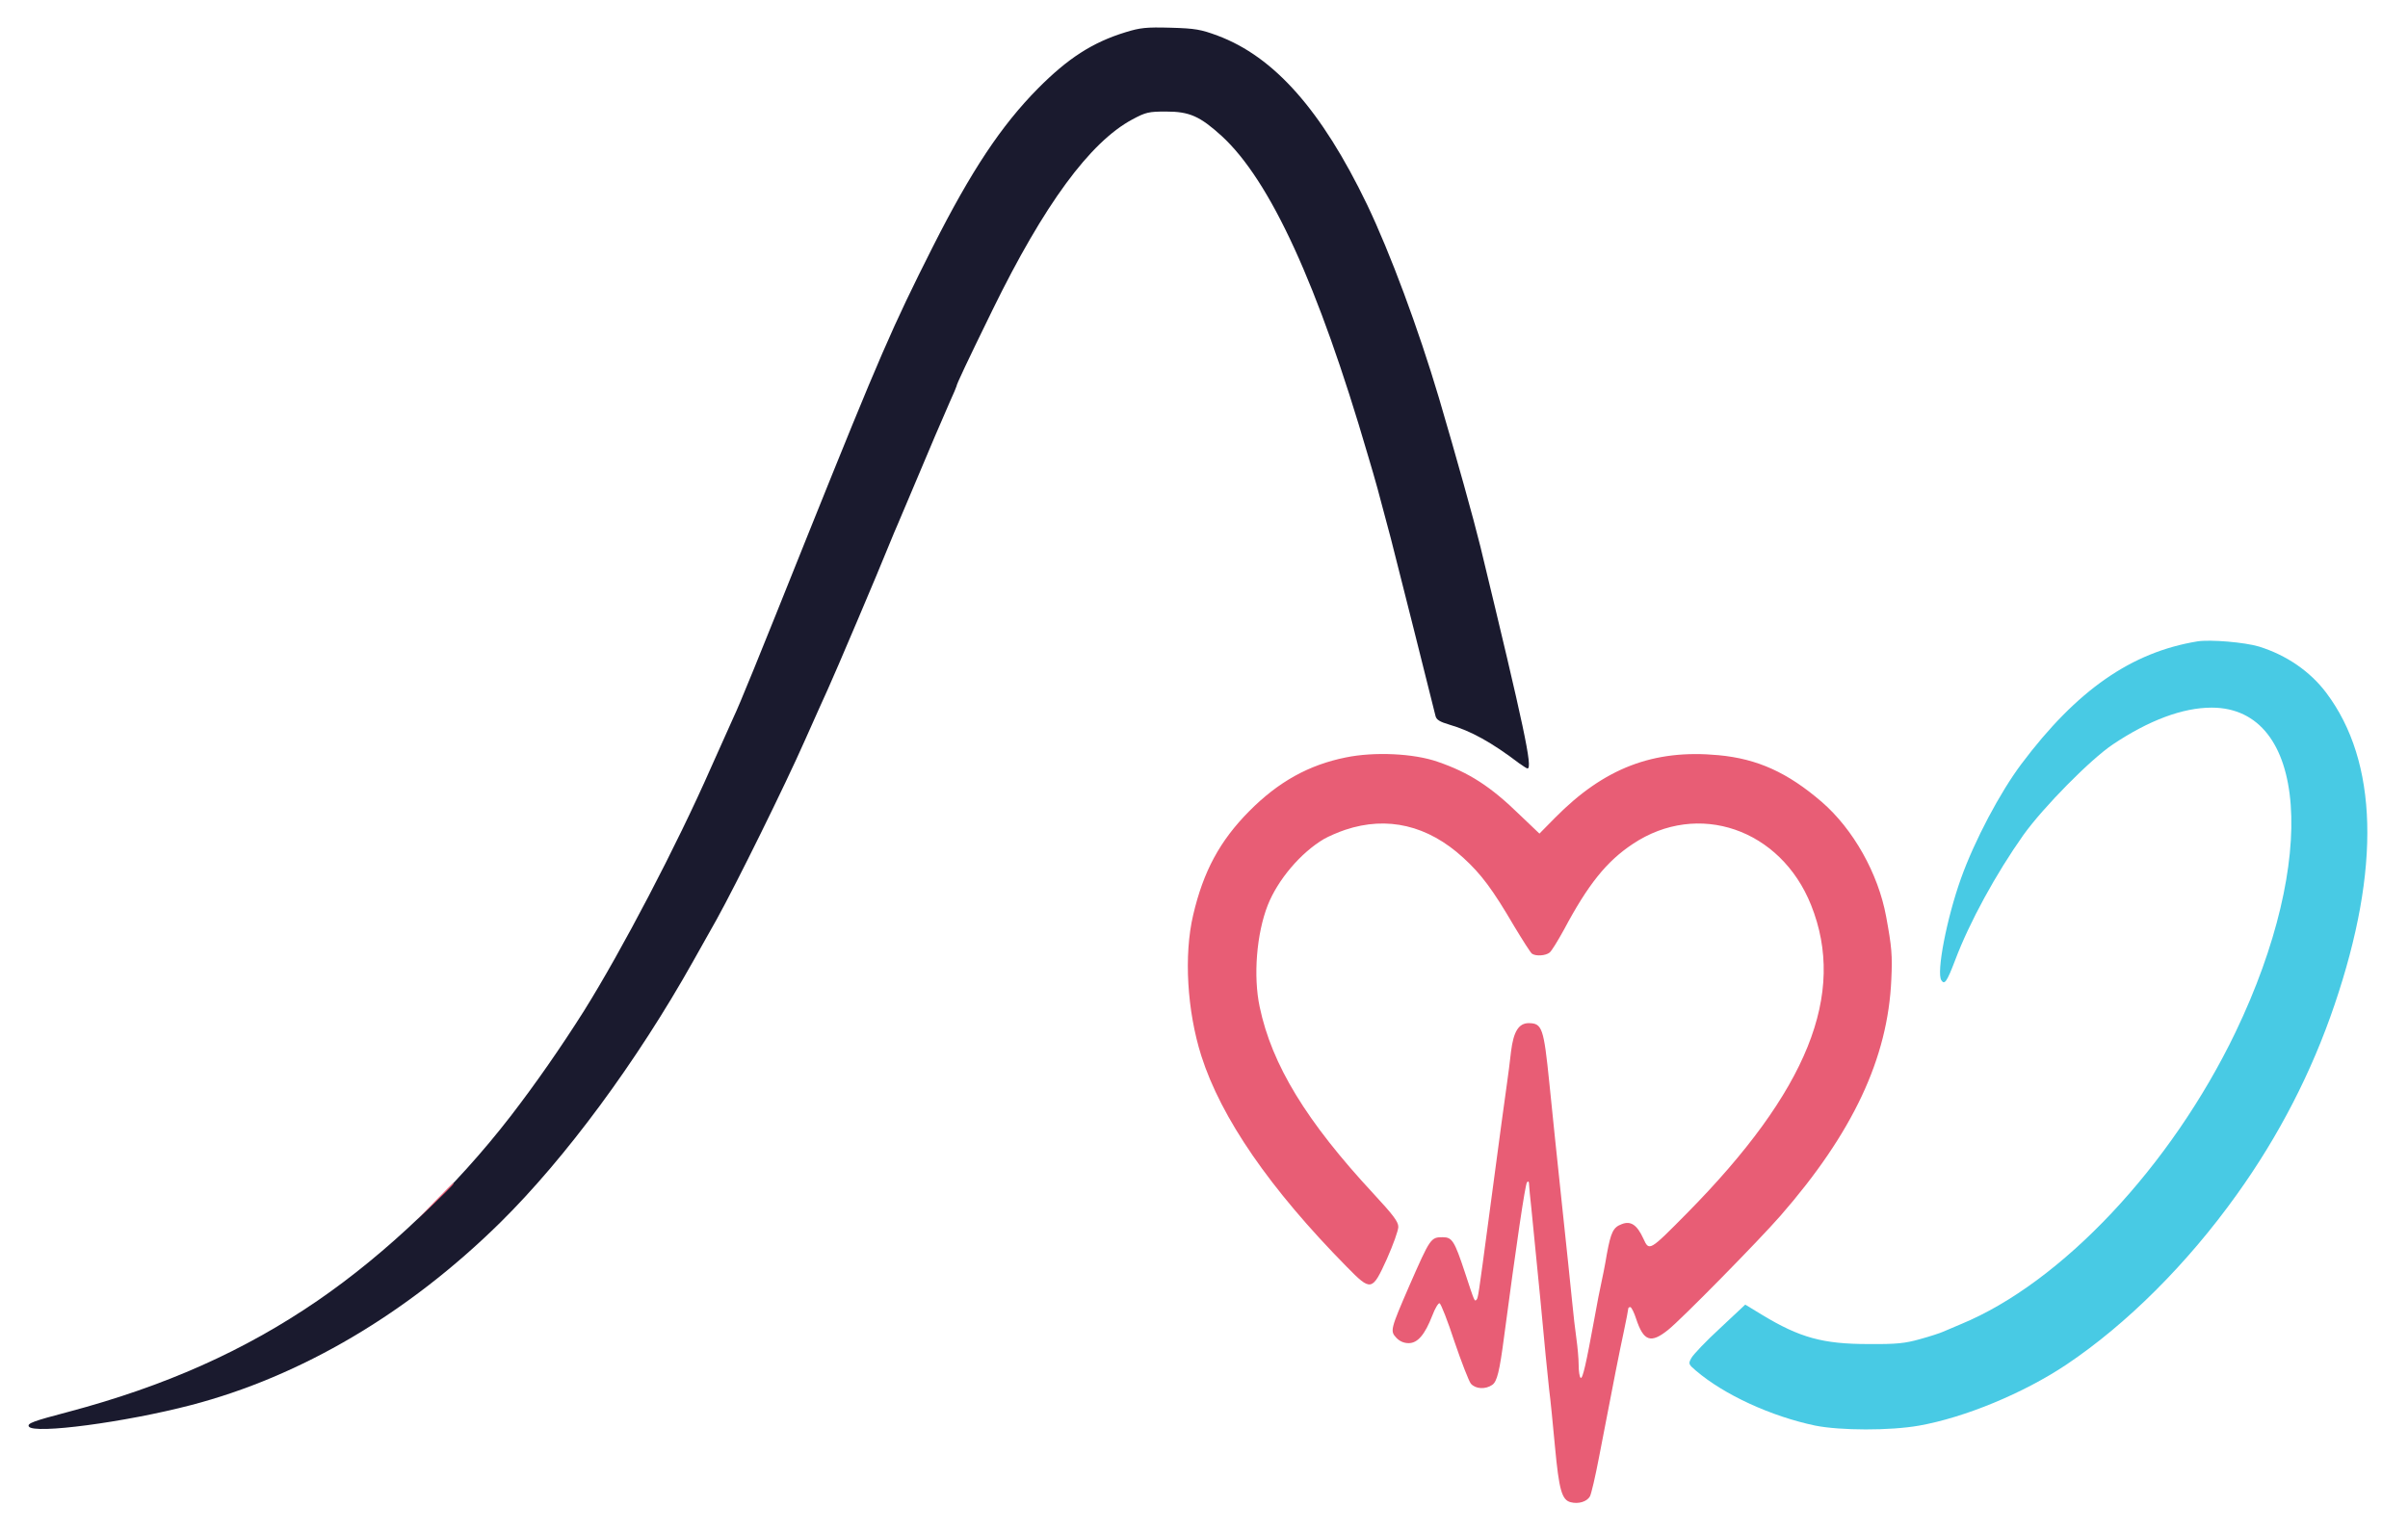
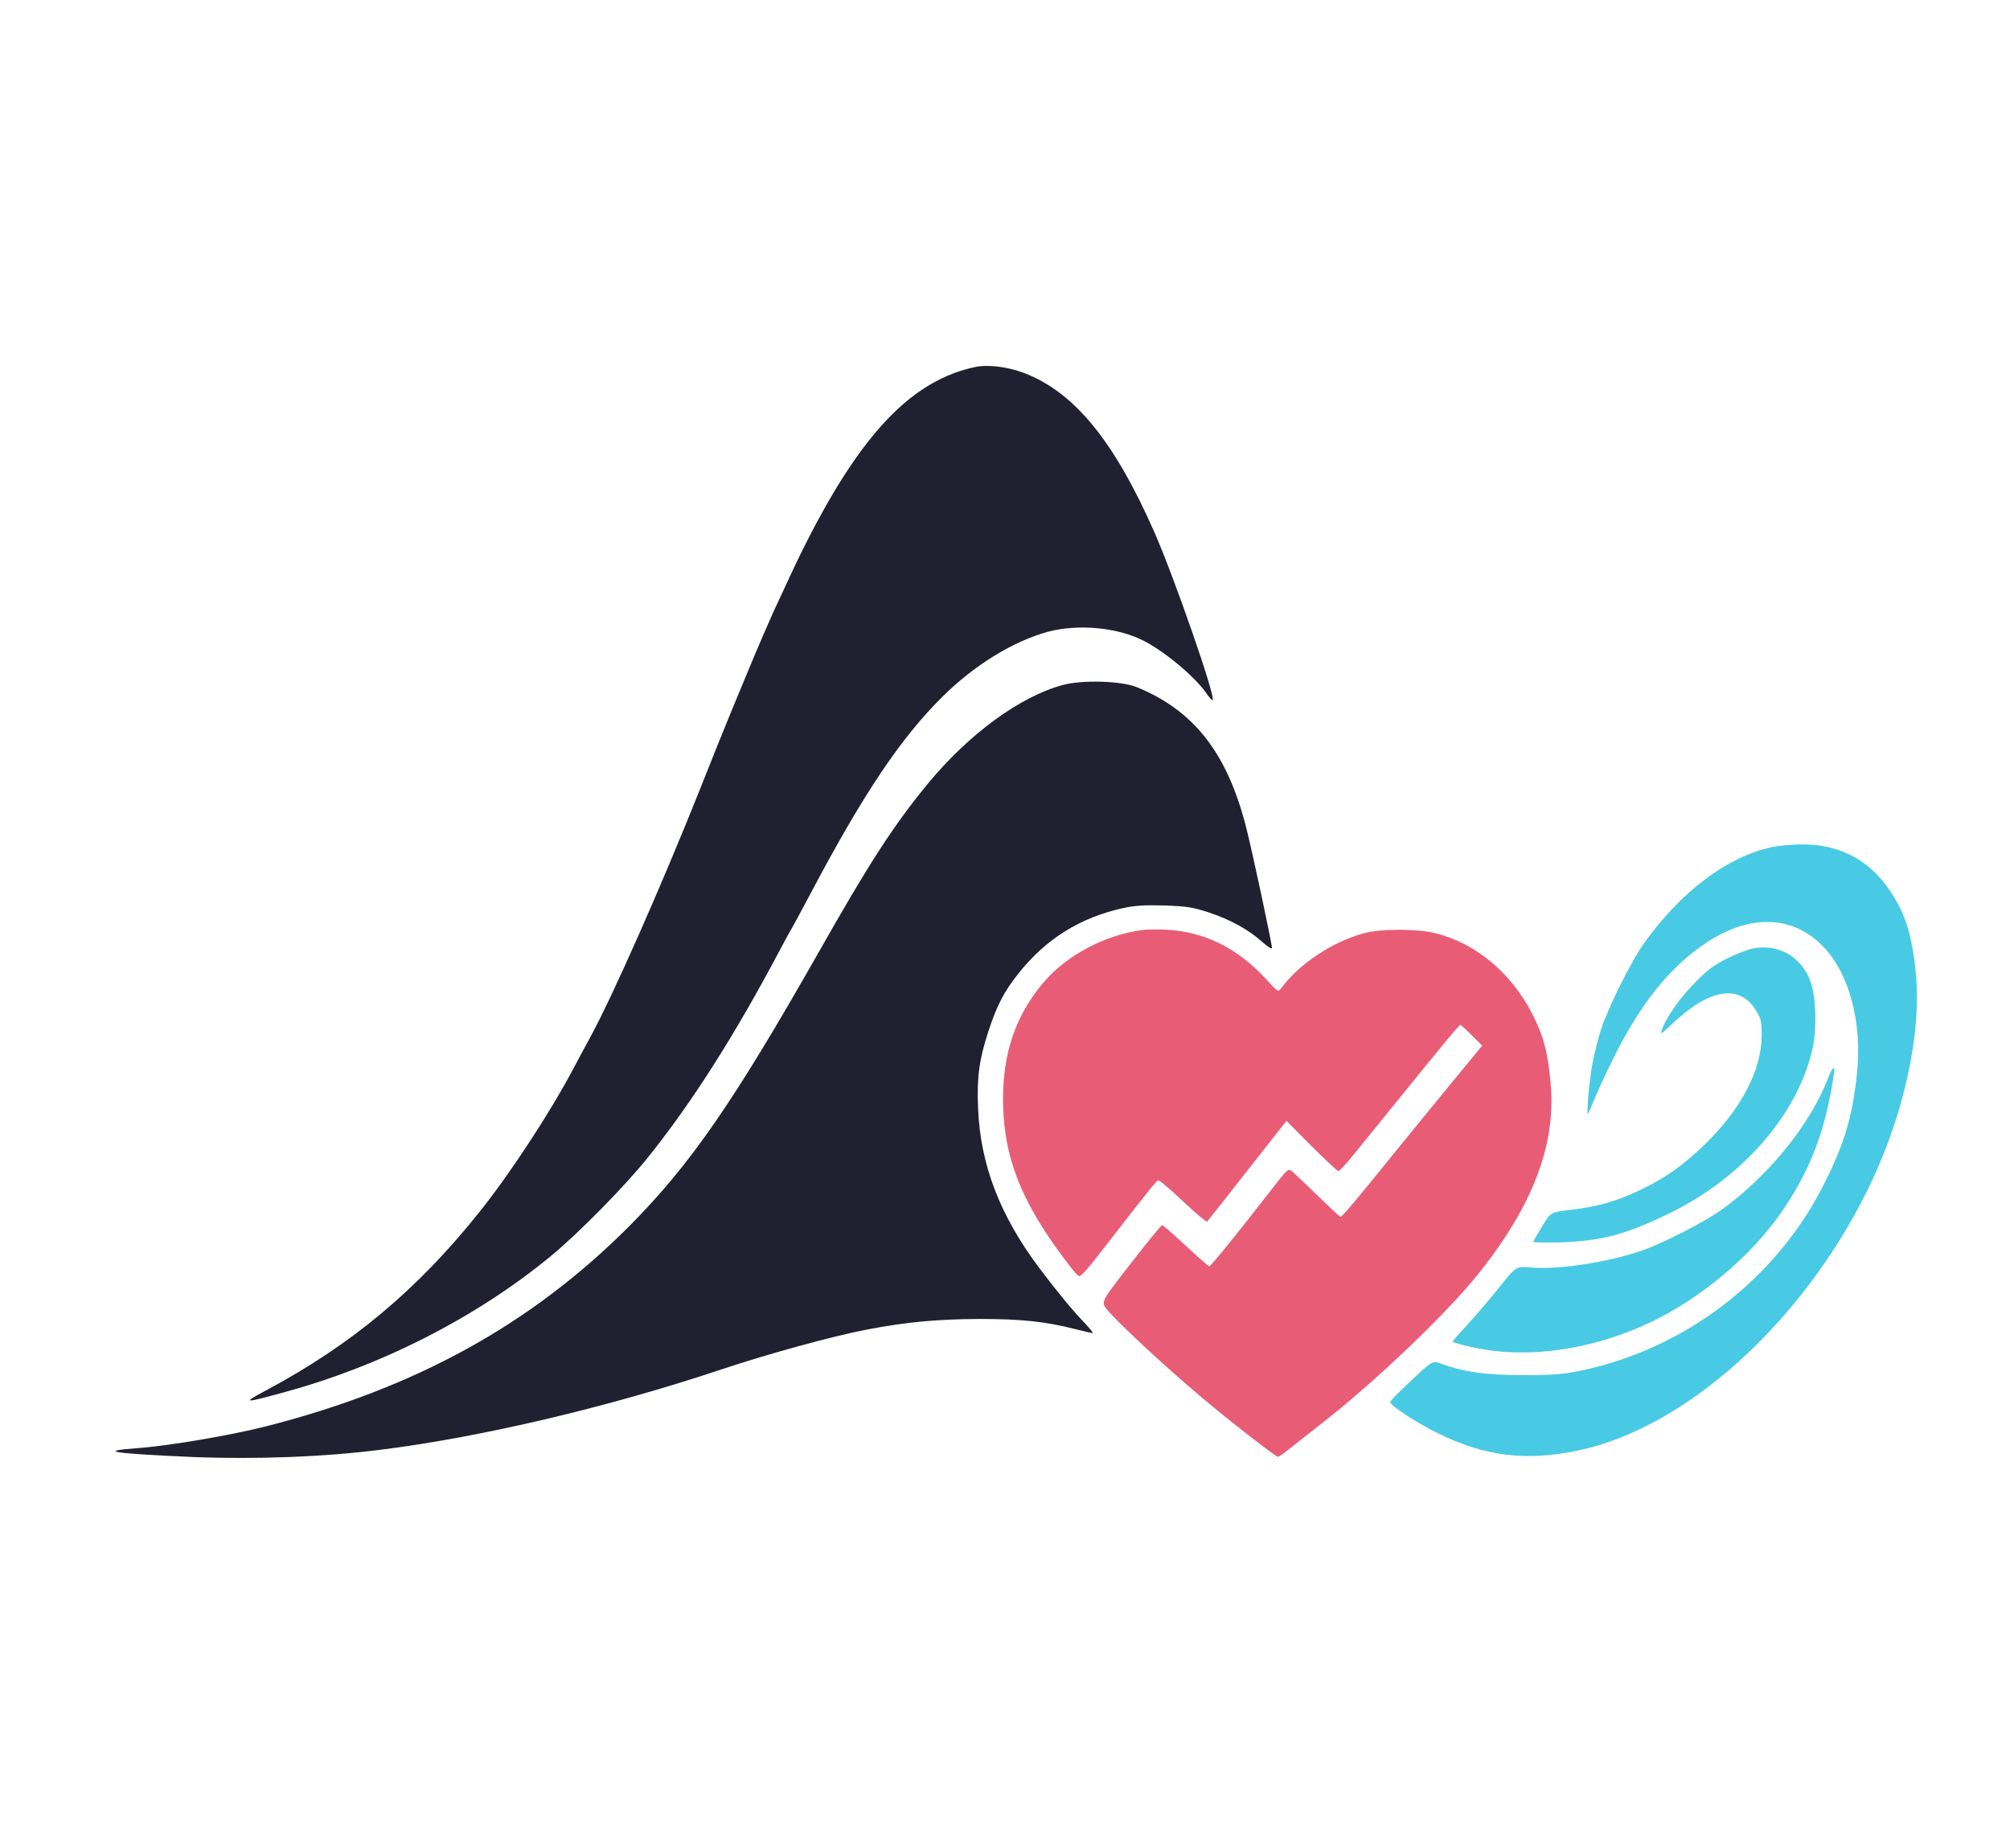
- <svg xmlns="http://www.w3.org/2000/svg" viewBox="49.7 199.0 1068.2 679.5">
-   <g transform="translate(0,1060) scale(0.1,-0.1)">
-     <path d="M5490 8467 c-147 -45 -256 -116 -388 -249 -164 -166 -296 -365 -467 -703 -180 -357 -235 -484 -551 -1270 -231 -577 -305 -759 -334 -820 -10 -22 -55 -122 -99 -221 -152 -346 -396 -812 -563 -1079 -101 -160 -215 -324 -326 -468 -244 -316 -551 -609 -857 -819 -324 -222 -676 -379 -1105 -493 -156 -41 -183 -51 -175 -65 22 -35 428 19 719 95 488 127 964 408 1372 810 289 285 606 714 856 1160 25 44 71 127 104 185 86 155 303 594 393 798 44 98 88 198 100 223 30 65 228 531 267 629 19 47 39 94 44 105 5 11 30 70 55 130 86 205 148 350 176 413 16 35 29 66 29 68 0 8 46 106 160 339 229 468 432 744 620 845 60 32 72 35 150 35 104 0 150 -21 246 -108 216 -198 428 -660 649 -1417 38 -128 41 -139 102 -370 28 -109 176 -697 198 -787 4 -17 19 -26 63 -39 93 -27 186 -78 308 -171 17 -12 34 -23 37 -23 24 0 -14 179 -209 985 -31 126 -104 388 -184 660 -91 306 -216 643 -319 858 -201 417 -411 655 -663 749 -73 27 -98 32 -208 35 -109 3 -135 0 -200 -20z" fill="#1A1A2E" stroke="none" />
-     <path d="M6467 5249 c-164 -33 -299 -108 -428 -238 -131 -132 -204 -268 -249 -461 -42 -178 -27 -426 36 -625 88 -276 304 -590 646 -937 107 -109 112 -108 177 35 28 63 51 127 51 143 0 23 -23 53 -110 147 -298 321 -451 572 -505 829 -29 136 -14 325 36 452 45 113 146 232 249 293 19 11 62 30 95 41 186 62 366 20 523 -124 80 -73 130 -140 226 -304 38 -63 73 -118 79 -122 18 -12 60 -9 78 5 9 7 37 53 64 102 107 201 189 303 305 380 289 193 656 67 791 -271 158 -395 -15 -825 -551 -1368 -167 -169 -167 -169 -193 -112 -28 61 -56 80 -96 64 -38 -14 -48 -36 -66 -133 -8 -49 -20 -108 -25 -130 -5 -22 -19 -92 -30 -155 -36 -197 -52 -270 -61 -264 -5 3 -9 29 -9 57 0 29 -5 81 -10 117 -5 36 -14 110 -19 165 -5 55 -26 249 -45 430 -19 182 -45 424 -56 539 -25 246 -32 265 -91 266 -45 0 -68 -37 -79 -126 -5 -43 -13 -110 -19 -149 -10 -70 -24 -173 -81 -600 -45 -338 -46 -344 -53 -352 -9 -9 -8 -12 -51 119 -47 142 -57 158 -99 158 -53 0 -55 -3 -148 -215 -84 -194 -86 -201 -58 -231 15 -16 34 -24 55 -24 40 0 72 38 105 123 12 32 27 56 32 54 6 -2 36 -78 66 -170 31 -91 64 -176 73 -187 21 -24 65 -26 95 -5 21 15 32 59 52 212 54 407 94 680 102 687 6 6 9 3 9 -10 0 -10 5 -57 10 -104 5 -47 23 -229 40 -405 16 -176 34 -356 39 -400 6 -44 17 -159 26 -255 18 -191 30 -236 70 -246 35 -9 72 3 85 26 6 11 24 88 40 172 70 365 91 469 110 558 11 52 20 98 20 103 0 4 4 7 9 7 5 0 17 -24 26 -52 33 -100 65 -111 142 -49 59 47 402 396 498 506 321 368 477 699 492 1049 5 106 2 144 -23 279 -35 191 -146 388 -286 509 -151 130 -285 191 -458 207 -288 27 -507 -57 -725 -278 l-69 -70 -86 82 c-130 127 -226 189 -366 237 -106 37 -281 45 -407 19z" fill="#E85D75" stroke="none" />
-     <path d="M2425 3278 l-80 -83 83 80 c76 74 87 85 79 85 -1 0 -38 -37 -82 -82z" fill="#E85D75" stroke="none" />
-     <path d="M10245 5764 c-293 -48 -535 -216 -781 -544 -94 -125 -208 -340 -268 -508 -63 -176 -110 -418 -87 -452 14 -21 24 -8 61 89 64 170 182 385 303 556 89 124 297 335 397 402 160 107 310 163 438 163 425 0 475 -671 106 -1440 -286 -595 -772 -1112 -1219 -1296 -33 -14 -69 -29 -80 -34 -11 -5 -56 -20 -100 -32 -67 -19 -104 -23 -230 -22 -201 0 -304 28 -472 130 l-74 45 -112 -105 c-62 -57 -119 -117 -127 -132 -14 -25 -13 -28 20 -56 125 -107 334 -203 530 -244 111 -22 330 -23 460 0 203 36 464 144 654 271 267 179 536 447 756 755 187 261 332 543 433 841 206 606 193 1079 -36 1384 -72 96 -177 168 -299 206 -63 19 -216 32 -273 23z" fill="#48CAE4" stroke="none" />
+ <svg xmlns="http://www.w3.org/2000/svg" viewBox="0 0 1024 941">
+   <g transform="translate(0,941) scale(0.1,-0.1)" stroke="none">
+     <path d="M4965 7540 c-301 -65 -545 -306 -809 -800 -36 -68 -89 -173 -116 -232 -28 -59 -72 -156 -100 -215 -27 -60 -73 -166 -103 -238 -30 -71 -79 -191 -110 -265 -31 -74 -106 -261 -167 -415 -191 -478 -439 -1040 -554 -1250 -18 -33 -57 -105 -86 -160 -117 -221 -322 -534 -475 -725 -316 -397 -653 -679 -1090 -912 -124 -66 -117 -67 101 -7 492 135 974 381 1350 691 138 113 381 360 495 503 224 279 441 620 670 1052 29 54 55 103 59 108 4 6 49 89 100 185 268 507 459 791 671 1001 162 161 361 283 537 331 155 41 353 23 487 -45 107 -54 262 -183 320 -267 15 -22 30 -38 33 -36 16 16 -194 620 -295 851 -206 468 -408 716 -665 815 -84 32 -187 45 -253 30z" fill="#202030" />
+     <path d="M5414 5921 c-218 -59 -479 -250 -689 -505 -174 -212 -297 -402 -557 -861 -433 -762 -652 -1078 -961 -1389 -500 -502 -1091 -827 -1852 -1021 -181 -46 -499 -100 -655 -111 -208 -15 -128 -27 279 -45 321 -13 672 0 961 37 518 65 1163 218 1735 409 237 79 574 172 747 204 198 38 356 52 568 53 215 0 336 -13 489 -52 43 -11 83 -20 87 -20 5 0 -12 21 -37 48 -70 73 -144 164 -234 283 -201 268 -300 526 -312 811 -7 161 5 249 52 394 43 132 81 205 153 295 139 176 315 286 535 334 60 13 109 16 210 13 113 -4 145 -9 227 -36 108 -36 201 -87 271 -150 27 -24 49 -38 49 -30 0 22 -98 482 -130 608 -96 383 -267 602 -561 721 -79 31 -276 37 -375 10z" fill="#202030" />
+     <path d="M9025 5095 c-227 -50 -460 -225 -647 -486 -69 -96 -185 -330 -222 -444 -14 -44 -32 -116 -41 -160 -17 -84 -35 -279 -24 -267 3 4 16 34 29 67 13 33 56 127 96 208 141 286 294 476 481 598 221 144 436 137 589 -20 134 -136 201 -386 175 -645 -24 -224 -63 -358 -168 -566 -243 -484 -705 -839 -1238 -951 -92 -19 -140 -23 -295 -23 -190 0 -298 15 -419 58 -43 16 -43 16 -152 -86 -60 -56 -108 -105 -107 -110 8 -22 136 -105 243 -158 239 -118 448 -144 715 -88 543 114 1131 640 1468 1314 188 377 283 801 252 1120 -21 208 -59 320 -151 444 -102 139 -251 211 -432 209 -51 0 -119 -7 -152 -14z" fill="#48CAE4" />
+     <path d="M5820 4673 c-193 -25 -391 -131 -508 -272 -138 -165 -202 -353 -202 -589 0 -236 60 -432 203 -657 55 -87 156 -223 179 -242 11 -10 33 13 120 125 244 314 279 357 288 360 6 2 63 -46 127 -107 65 -61 120 -107 123 -103 4 4 96 121 205 260 l199 253 127 -128 c71 -70 132 -128 138 -128 5 0 40 38 78 85 38 47 137 169 220 271 241 298 317 389 323 389 3 0 29 -24 58 -53 l53 -53 -173 -210 c-95 -116 -205 -251 -245 -300 -222 -275 -297 -364 -304 -362 -4 2 -57 50 -116 108 -60 58 -118 113 -129 123 -21 17 -22 16 -105 -90 -167 -216 -311 -393 -318 -393 -4 0 -58 47 -120 105 -62 58 -116 105 -120 105 -5 0 -77 -88 -160 -195 -152 -195 -152 -195 -123 -233 52 -64 283 -280 482 -448 127 -108 379 -304 390 -304 5 0 33 19 62 43 29 23 105 83 168 132 265 207 627 552 786 750 282 350 402 664 374 975 -15 165 -36 243 -96 360 -108 208 -287 356 -492 407 -92 23 -276 23 -362 0 -161 -43 -334 -158 -424 -282 -14 -19 -17 -17 -74 46 -149 162 -318 245 -516 254 -44 2 -97 1 -116 -2z" fill="#E85D75" />
+     <path d="M8930 4579 c-25 -5 -83 -27 -130 -50 -67 -34 -102 -59 -166 -125 -76 -76 -152 -186 -169 -244 -7 -20 2 -15 48 29 192 185 347 212 432 76 27 -44 30 -56 30 -129 -1 -178 -105 -376 -291 -556 -113 -109 -202 -172 -336 -235 -115 -54 -210 -81 -344 -97 -104 -12 -104 -12 -146 -82 -24 -39 -45 -75 -47 -80 -2 -5 59 -6 140 -4 212 8 330 40 554 148 375 183 656 507 730 843 21 97 17 257 -10 334 -44 128 -164 198 -295 172z" fill="#48CAE4" />
+     <path d="M9315 3923 c-89 -236 -305 -503 -546 -676 -88 -62 -294 -168 -400 -205 -173 -61 -428 -100 -569 -88 -76 7 -76 7 -162 -101 -47 -59 -121 -145 -163 -191 -43 -46 -76 -84 -74 -85 19 -13 133 -39 214 -48 250 -28 526 22 783 141 261 122 519 337 676 564 149 213 229 424 270 714 5 38 -10 24 -29 -25z" fill="#48CAE4" />
  </g>
</svg>
